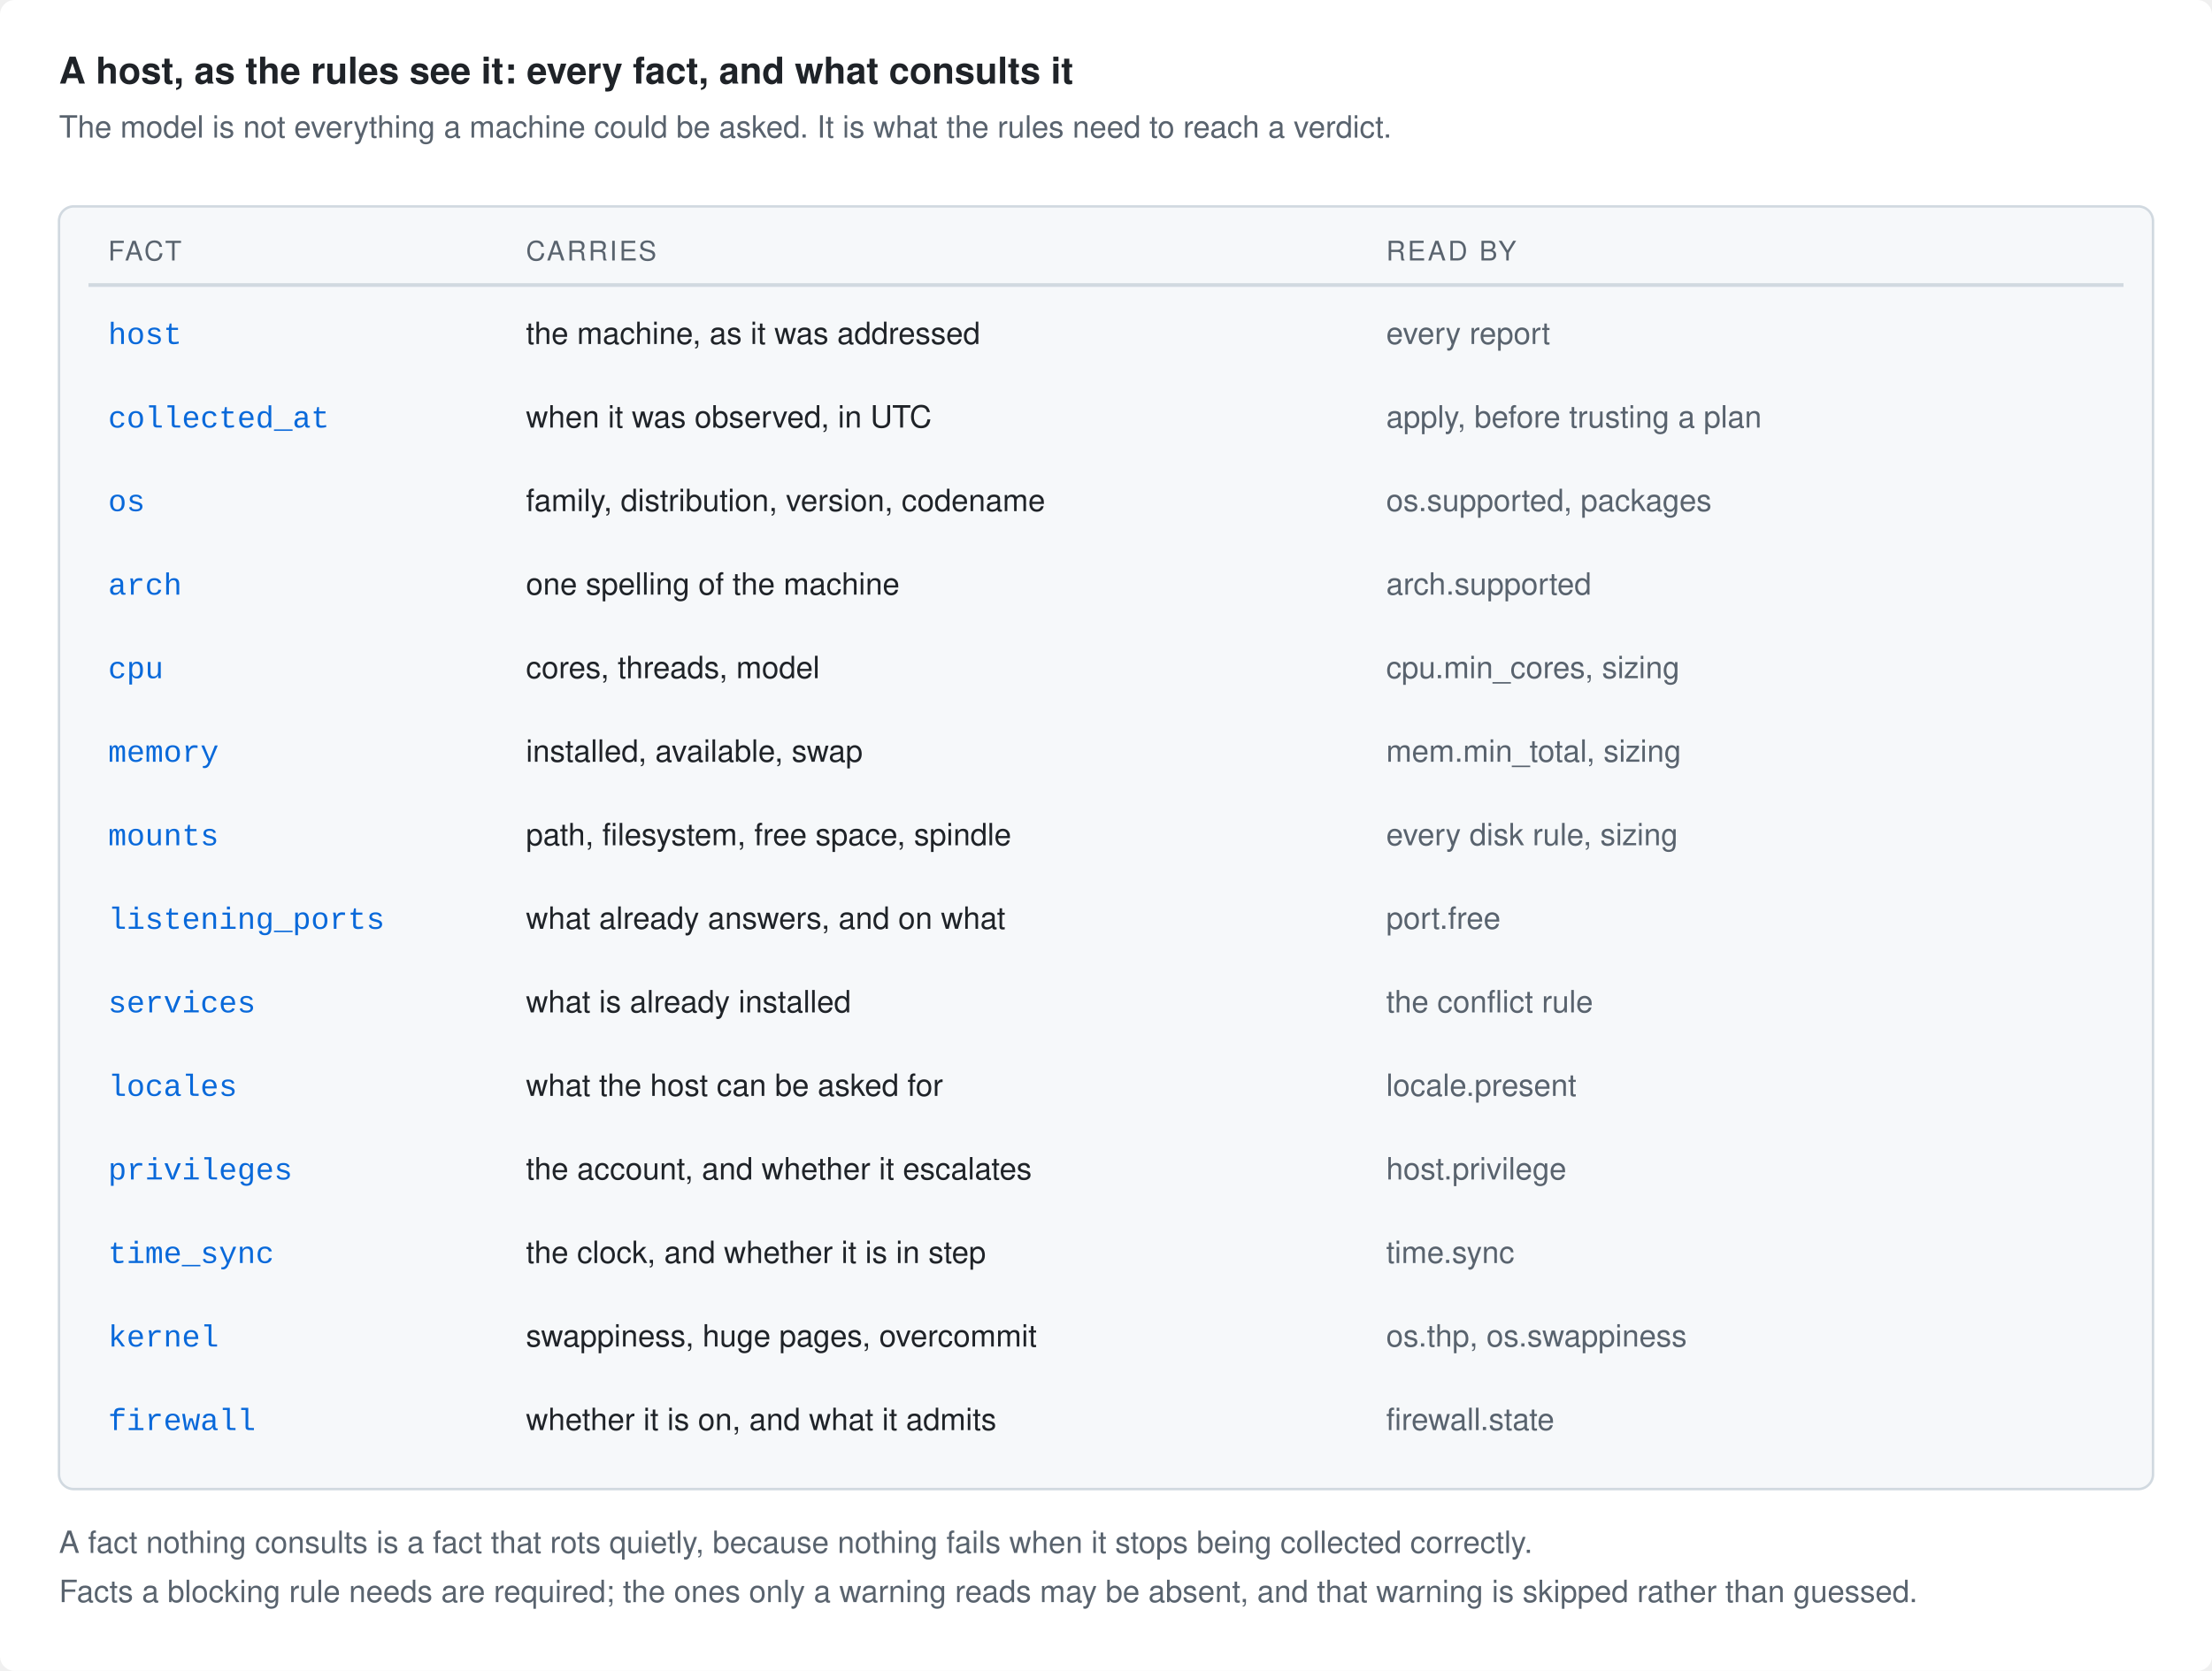
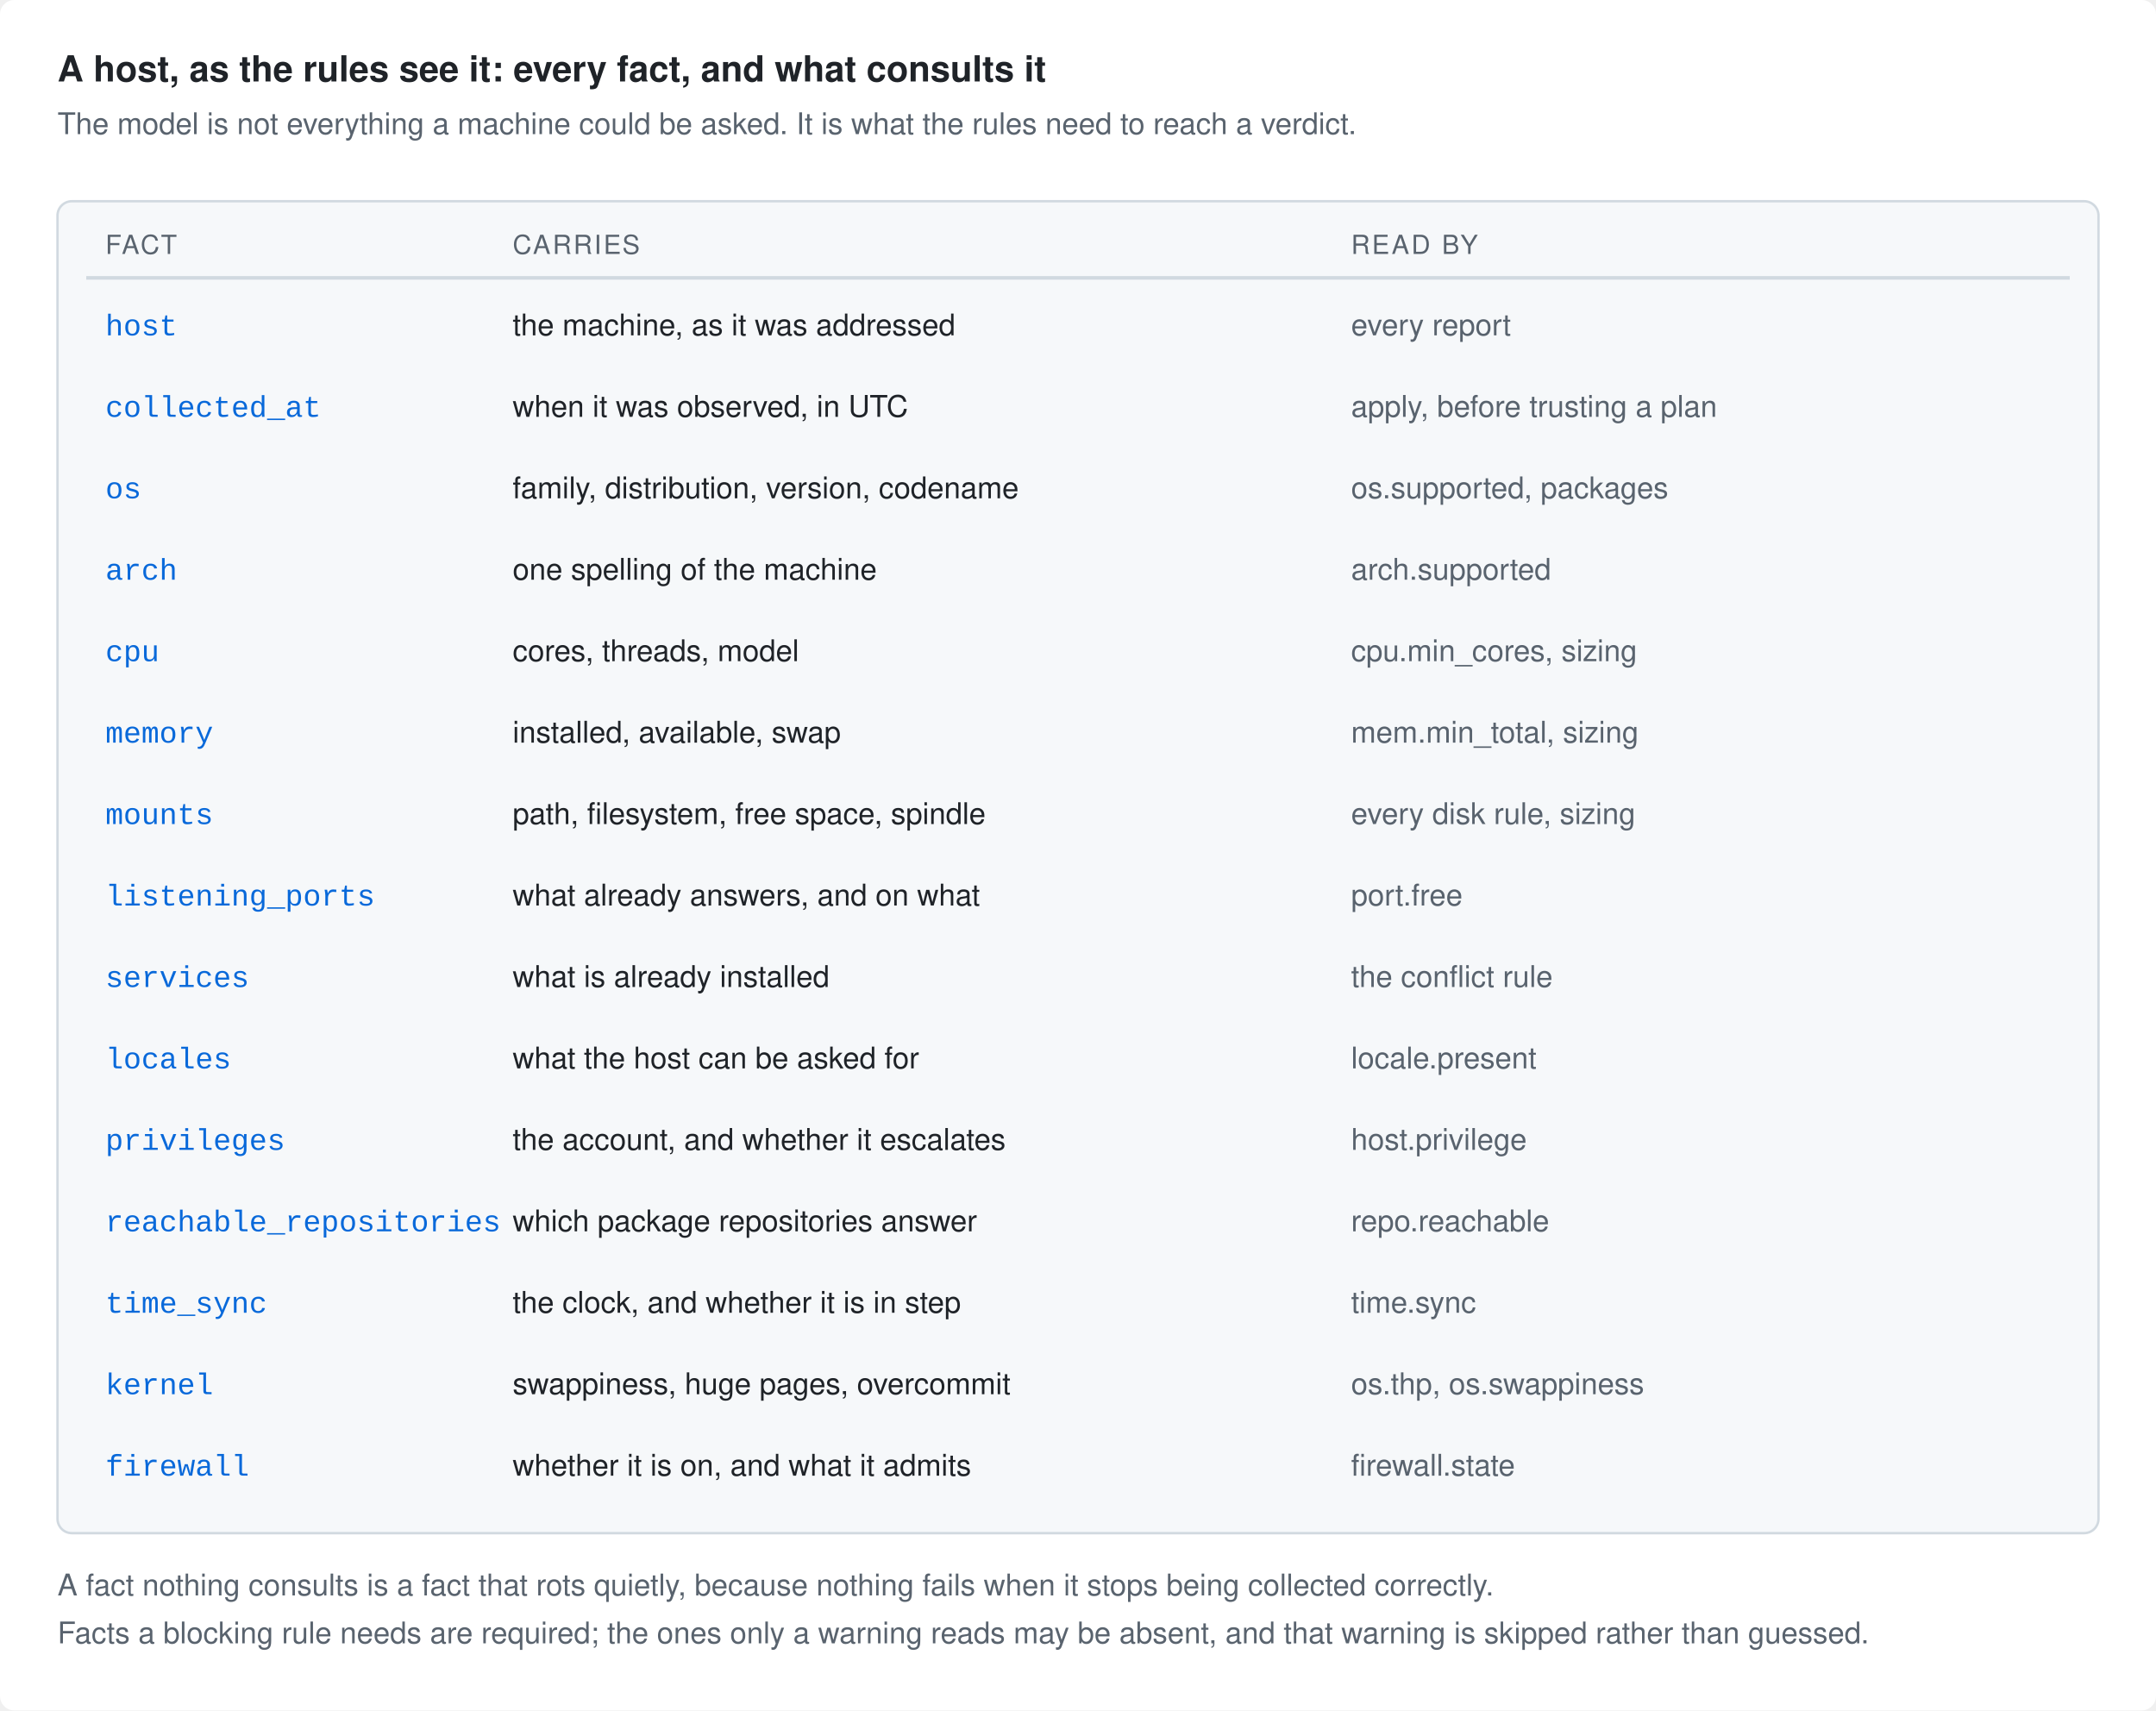
- <svg xmlns="http://www.w3.org/2000/svg" width="900" height="680" viewBox="0 0 900 680" role="img">
+ <svg xmlns="http://www.w3.org/2000/svg" width="900" height="714" viewBox="0 0 900 714" role="img">
  <defs>
    <marker id="arrow" viewBox="0 0 10 10" refX="9" refY="5" markerWidth="6" markerHeight="6" orient="auto">
      <path d="M 0 0 L 10 5 L 0 10 z" fill="context-stroke" />
    </marker>
  </defs>
-   <rect x="0" y="0" width="900" height="680" rx="6" fill="#ffffff" stroke="none" stroke-width="1" />
+   <rect x="0" y="0" width="900" height="714" rx="6" fill="#ffffff" stroke="none" stroke-width="1" />
  <text x="24.0" y="34" fill="#1f2328" font-family="-apple-system, BlinkMacSystemFont, 'Segoe UI', Helvetica, Arial, sans-serif" font-size="15" font-weight="600" text-anchor="start" letter-spacing="normal" xml:space="preserve">A host, as the rules see it: every fact, and what consults it</text>
  <text x="24.0" y="56" fill="#59636e" font-family="-apple-system, BlinkMacSystemFont, 'Segoe UI', Helvetica, Arial, sans-serif" font-size="12.5" font-weight="normal" text-anchor="start" letter-spacing="normal" xml:space="preserve">The model is not everything a machine could be asked. It is what the rules need to reach a verdict.</text>
-   <rect x="24.0" y="84.0" width="852.0" height="522.0" rx="6" fill="#f6f8fa" stroke="#d1d9e0" stroke-width="1" />
+   <rect x="24.0" y="84.0" width="852.0" height="556.0" rx="6" fill="#f6f8fa" stroke="#d1d9e0" stroke-width="1" />
  <text x="44.0" y="106.0" fill="#59636e" font-family="-apple-system, BlinkMacSystemFont, 'Segoe UI', Helvetica, Arial, sans-serif" font-size="11" font-weight="normal" text-anchor="start" letter-spacing="0.08em" xml:space="preserve">FACT</text>
  <text x="214.0" y="106.0" fill="#59636e" font-family="-apple-system, BlinkMacSystemFont, 'Segoe UI', Helvetica, Arial, sans-serif" font-size="11" font-weight="normal" text-anchor="start" letter-spacing="0.08em" xml:space="preserve">CARRIES</text>
  <text x="564.0" y="106.0" fill="#59636e" font-family="-apple-system, BlinkMacSystemFont, 'Segoe UI', Helvetica, Arial, sans-serif" font-size="11" font-weight="normal" text-anchor="start" letter-spacing="0.08em" xml:space="preserve">READ BY</text>
  <line x1="36.0" y1="116.0" x2="864.0" y2="116.0" stroke="#d1d9e0" stroke-width="1.5" />
  <text x="44.0" y="140.0" fill="#0969da" font-family="ui-monospace, SFMono-Regular, Menlo, Consolas, 'Liberation Mono', monospace" font-size="12.5" font-weight="normal" text-anchor="start" letter-spacing="normal" xml:space="preserve">host</text>
  <text x="214.0" y="140.0" fill="#1f2328" font-family="-apple-system, BlinkMacSystemFont, 'Segoe UI', Helvetica, Arial, sans-serif" font-size="12.5" font-weight="normal" text-anchor="start" letter-spacing="normal" xml:space="preserve">the machine, as it was addressed</text>
  <text x="564.0" y="140.0" fill="#59636e" font-family="-apple-system, BlinkMacSystemFont, 'Segoe UI', Helvetica, Arial, sans-serif" font-size="12.5" font-weight="normal" text-anchor="start" letter-spacing="normal" xml:space="preserve">every report</text>
  <text x="44.0" y="174.0" fill="#0969da" font-family="ui-monospace, SFMono-Regular, Menlo, Consolas, 'Liberation Mono', monospace" font-size="12.5" font-weight="normal" text-anchor="start" letter-spacing="normal" xml:space="preserve">collected_at</text>
  <text x="214.0" y="174.0" fill="#1f2328" font-family="-apple-system, BlinkMacSystemFont, 'Segoe UI', Helvetica, Arial, sans-serif" font-size="12.5" font-weight="normal" text-anchor="start" letter-spacing="normal" xml:space="preserve">when it was observed, in UTC</text>
  <text x="564.0" y="174.0" fill="#59636e" font-family="-apple-system, BlinkMacSystemFont, 'Segoe UI', Helvetica, Arial, sans-serif" font-size="12.5" font-weight="normal" text-anchor="start" letter-spacing="normal" xml:space="preserve">apply, before trusting a plan</text>
  <text x="44.0" y="208.0" fill="#0969da" font-family="ui-monospace, SFMono-Regular, Menlo, Consolas, 'Liberation Mono', monospace" font-size="12.5" font-weight="normal" text-anchor="start" letter-spacing="normal" xml:space="preserve">os</text>
  <text x="214.0" y="208.0" fill="#1f2328" font-family="-apple-system, BlinkMacSystemFont, 'Segoe UI', Helvetica, Arial, sans-serif" font-size="12.5" font-weight="normal" text-anchor="start" letter-spacing="normal" xml:space="preserve">family, distribution, version, codename</text>
  <text x="564.0" y="208.0" fill="#59636e" font-family="-apple-system, BlinkMacSystemFont, 'Segoe UI', Helvetica, Arial, sans-serif" font-size="12.5" font-weight="normal" text-anchor="start" letter-spacing="normal" xml:space="preserve">os.supported, packages</text>
  <text x="44.0" y="242.0" fill="#0969da" font-family="ui-monospace, SFMono-Regular, Menlo, Consolas, 'Liberation Mono', monospace" font-size="12.5" font-weight="normal" text-anchor="start" letter-spacing="normal" xml:space="preserve">arch</text>
  <text x="214.0" y="242.0" fill="#1f2328" font-family="-apple-system, BlinkMacSystemFont, 'Segoe UI', Helvetica, Arial, sans-serif" font-size="12.5" font-weight="normal" text-anchor="start" letter-spacing="normal" xml:space="preserve">one spelling of the machine</text>
  <text x="564.0" y="242.0" fill="#59636e" font-family="-apple-system, BlinkMacSystemFont, 'Segoe UI', Helvetica, Arial, sans-serif" font-size="12.5" font-weight="normal" text-anchor="start" letter-spacing="normal" xml:space="preserve">arch.supported</text>
  <text x="44.0" y="276.0" fill="#0969da" font-family="ui-monospace, SFMono-Regular, Menlo, Consolas, 'Liberation Mono', monospace" font-size="12.5" font-weight="normal" text-anchor="start" letter-spacing="normal" xml:space="preserve">cpu</text>
  <text x="214.0" y="276.0" fill="#1f2328" font-family="-apple-system, BlinkMacSystemFont, 'Segoe UI', Helvetica, Arial, sans-serif" font-size="12.5" font-weight="normal" text-anchor="start" letter-spacing="normal" xml:space="preserve">cores, threads, model</text>
  <text x="564.0" y="276.0" fill="#59636e" font-family="-apple-system, BlinkMacSystemFont, 'Segoe UI', Helvetica, Arial, sans-serif" font-size="12.5" font-weight="normal" text-anchor="start" letter-spacing="normal" xml:space="preserve">cpu.min_cores, sizing</text>
  <text x="44.0" y="310.0" fill="#0969da" font-family="ui-monospace, SFMono-Regular, Menlo, Consolas, 'Liberation Mono', monospace" font-size="12.5" font-weight="normal" text-anchor="start" letter-spacing="normal" xml:space="preserve">memory</text>
  <text x="214.0" y="310.0" fill="#1f2328" font-family="-apple-system, BlinkMacSystemFont, 'Segoe UI', Helvetica, Arial, sans-serif" font-size="12.5" font-weight="normal" text-anchor="start" letter-spacing="normal" xml:space="preserve">installed, available, swap</text>
  <text x="564.0" y="310.0" fill="#59636e" font-family="-apple-system, BlinkMacSystemFont, 'Segoe UI', Helvetica, Arial, sans-serif" font-size="12.5" font-weight="normal" text-anchor="start" letter-spacing="normal" xml:space="preserve">mem.min_total, sizing</text>
  <text x="44.0" y="344.0" fill="#0969da" font-family="ui-monospace, SFMono-Regular, Menlo, Consolas, 'Liberation Mono', monospace" font-size="12.5" font-weight="normal" text-anchor="start" letter-spacing="normal" xml:space="preserve">mounts</text>
  <text x="214.0" y="344.0" fill="#1f2328" font-family="-apple-system, BlinkMacSystemFont, 'Segoe UI', Helvetica, Arial, sans-serif" font-size="12.5" font-weight="normal" text-anchor="start" letter-spacing="normal" xml:space="preserve">path, filesystem, free space, spindle</text>
  <text x="564.0" y="344.0" fill="#59636e" font-family="-apple-system, BlinkMacSystemFont, 'Segoe UI', Helvetica, Arial, sans-serif" font-size="12.5" font-weight="normal" text-anchor="start" letter-spacing="normal" xml:space="preserve">every disk rule, sizing</text>
  <text x="44.0" y="378.0" fill="#0969da" font-family="ui-monospace, SFMono-Regular, Menlo, Consolas, 'Liberation Mono', monospace" font-size="12.5" font-weight="normal" text-anchor="start" letter-spacing="normal" xml:space="preserve">listening_ports</text>
  <text x="214.0" y="378.0" fill="#1f2328" font-family="-apple-system, BlinkMacSystemFont, 'Segoe UI', Helvetica, Arial, sans-serif" font-size="12.5" font-weight="normal" text-anchor="start" letter-spacing="normal" xml:space="preserve">what already answers, and on what</text>
  <text x="564.0" y="378.0" fill="#59636e" font-family="-apple-system, BlinkMacSystemFont, 'Segoe UI', Helvetica, Arial, sans-serif" font-size="12.5" font-weight="normal" text-anchor="start" letter-spacing="normal" xml:space="preserve">port.free</text>
  <text x="44.0" y="412.0" fill="#0969da" font-family="ui-monospace, SFMono-Regular, Menlo, Consolas, 'Liberation Mono', monospace" font-size="12.5" font-weight="normal" text-anchor="start" letter-spacing="normal" xml:space="preserve">services</text>
  <text x="214.0" y="412.0" fill="#1f2328" font-family="-apple-system, BlinkMacSystemFont, 'Segoe UI', Helvetica, Arial, sans-serif" font-size="12.5" font-weight="normal" text-anchor="start" letter-spacing="normal" xml:space="preserve">what is already installed</text>
  <text x="564.0" y="412.0" fill="#59636e" font-family="-apple-system, BlinkMacSystemFont, 'Segoe UI', Helvetica, Arial, sans-serif" font-size="12.5" font-weight="normal" text-anchor="start" letter-spacing="normal" xml:space="preserve">the conflict rule</text>
  <text x="44.0" y="446.0" fill="#0969da" font-family="ui-monospace, SFMono-Regular, Menlo, Consolas, 'Liberation Mono', monospace" font-size="12.5" font-weight="normal" text-anchor="start" letter-spacing="normal" xml:space="preserve">locales</text>
  <text x="214.0" y="446.0" fill="#1f2328" font-family="-apple-system, BlinkMacSystemFont, 'Segoe UI', Helvetica, Arial, sans-serif" font-size="12.5" font-weight="normal" text-anchor="start" letter-spacing="normal" xml:space="preserve">what the host can be asked for</text>
  <text x="564.0" y="446.0" fill="#59636e" font-family="-apple-system, BlinkMacSystemFont, 'Segoe UI', Helvetica, Arial, sans-serif" font-size="12.5" font-weight="normal" text-anchor="start" letter-spacing="normal" xml:space="preserve">locale.present</text>
  <text x="44.0" y="480.0" fill="#0969da" font-family="ui-monospace, SFMono-Regular, Menlo, Consolas, 'Liberation Mono', monospace" font-size="12.5" font-weight="normal" text-anchor="start" letter-spacing="normal" xml:space="preserve">privileges</text>
  <text x="214.0" y="480.0" fill="#1f2328" font-family="-apple-system, BlinkMacSystemFont, 'Segoe UI', Helvetica, Arial, sans-serif" font-size="12.5" font-weight="normal" text-anchor="start" letter-spacing="normal" xml:space="preserve">the account, and whether it escalates</text>
  <text x="564.0" y="480.0" fill="#59636e" font-family="-apple-system, BlinkMacSystemFont, 'Segoe UI', Helvetica, Arial, sans-serif" font-size="12.5" font-weight="normal" text-anchor="start" letter-spacing="normal" xml:space="preserve">host.privilege</text>
-   <text x="44.0" y="514.0" fill="#0969da" font-family="ui-monospace, SFMono-Regular, Menlo, Consolas, 'Liberation Mono', monospace" font-size="12.5" font-weight="normal" text-anchor="start" letter-spacing="normal" xml:space="preserve">time_sync</text>
-   <text x="214.0" y="514.0" fill="#1f2328" font-family="-apple-system, BlinkMacSystemFont, 'Segoe UI', Helvetica, Arial, sans-serif" font-size="12.5" font-weight="normal" text-anchor="start" letter-spacing="normal" xml:space="preserve">the clock, and whether it is in step</text>
-   <text x="564.0" y="514.0" fill="#59636e" font-family="-apple-system, BlinkMacSystemFont, 'Segoe UI', Helvetica, Arial, sans-serif" font-size="12.5" font-weight="normal" text-anchor="start" letter-spacing="normal" xml:space="preserve">time.sync</text>
-   <text x="44.0" y="548.0" fill="#0969da" font-family="ui-monospace, SFMono-Regular, Menlo, Consolas, 'Liberation Mono', monospace" font-size="12.5" font-weight="normal" text-anchor="start" letter-spacing="normal" xml:space="preserve">kernel</text>
-   <text x="214.0" y="548.0" fill="#1f2328" font-family="-apple-system, BlinkMacSystemFont, 'Segoe UI', Helvetica, Arial, sans-serif" font-size="12.5" font-weight="normal" text-anchor="start" letter-spacing="normal" xml:space="preserve">swappiness, huge pages, overcommit</text>
-   <text x="564.0" y="548.0" fill="#59636e" font-family="-apple-system, BlinkMacSystemFont, 'Segoe UI', Helvetica, Arial, sans-serif" font-size="12.5" font-weight="normal" text-anchor="start" letter-spacing="normal" xml:space="preserve">os.thp, os.swappiness</text>
-   <text x="44.0" y="582.0" fill="#0969da" font-family="ui-monospace, SFMono-Regular, Menlo, Consolas, 'Liberation Mono', monospace" font-size="12.5" font-weight="normal" text-anchor="start" letter-spacing="normal" xml:space="preserve">firewall</text>
-   <text x="214.0" y="582.0" fill="#1f2328" font-family="-apple-system, BlinkMacSystemFont, 'Segoe UI', Helvetica, Arial, sans-serif" font-size="12.5" font-weight="normal" text-anchor="start" letter-spacing="normal" xml:space="preserve">whether it is on, and what it admits</text>
-   <text x="564.0" y="582.0" fill="#59636e" font-family="-apple-system, BlinkMacSystemFont, 'Segoe UI', Helvetica, Arial, sans-serif" font-size="12.5" font-weight="normal" text-anchor="start" letter-spacing="normal" xml:space="preserve">firewall.state</text>
-   <text x="24.0" y="632.0" fill="#59636e" font-family="-apple-system, BlinkMacSystemFont, 'Segoe UI', Helvetica, Arial, sans-serif" font-size="12.5" font-weight="normal" text-anchor="start" letter-spacing="normal" xml:space="preserve">A fact nothing consults is a fact that rots quietly, because nothing fails when it stops being collected correctly.</text>
-   <text x="24.0" y="652.0" fill="#59636e" font-family="-apple-system, BlinkMacSystemFont, 'Segoe UI', Helvetica, Arial, sans-serif" font-size="12.5" font-weight="normal" text-anchor="start" letter-spacing="normal" xml:space="preserve">Facts a blocking rule needs are required; the ones only a warning reads may be absent, and that warning is skipped rather than guessed.</text>
+   <text x="44.0" y="514.0" fill="#0969da" font-family="ui-monospace, SFMono-Regular, Menlo, Consolas, 'Liberation Mono', monospace" font-size="12.5" font-weight="normal" text-anchor="start" letter-spacing="normal" xml:space="preserve">reachable_repositories</text>
+   <text x="214.0" y="514.0" fill="#1f2328" font-family="-apple-system, BlinkMacSystemFont, 'Segoe UI', Helvetica, Arial, sans-serif" font-size="12.5" font-weight="normal" text-anchor="start" letter-spacing="normal" xml:space="preserve">which package repositories answer</text>
+   <text x="564.0" y="514.0" fill="#59636e" font-family="-apple-system, BlinkMacSystemFont, 'Segoe UI', Helvetica, Arial, sans-serif" font-size="12.5" font-weight="normal" text-anchor="start" letter-spacing="normal" xml:space="preserve">repo.reachable</text>
+   <text x="44.0" y="548.0" fill="#0969da" font-family="ui-monospace, SFMono-Regular, Menlo, Consolas, 'Liberation Mono', monospace" font-size="12.5" font-weight="normal" text-anchor="start" letter-spacing="normal" xml:space="preserve">time_sync</text>
+   <text x="214.0" y="548.0" fill="#1f2328" font-family="-apple-system, BlinkMacSystemFont, 'Segoe UI', Helvetica, Arial, sans-serif" font-size="12.5" font-weight="normal" text-anchor="start" letter-spacing="normal" xml:space="preserve">the clock, and whether it is in step</text>
+   <text x="564.0" y="548.0" fill="#59636e" font-family="-apple-system, BlinkMacSystemFont, 'Segoe UI', Helvetica, Arial, sans-serif" font-size="12.5" font-weight="normal" text-anchor="start" letter-spacing="normal" xml:space="preserve">time.sync</text>
+   <text x="44.0" y="582.0" fill="#0969da" font-family="ui-monospace, SFMono-Regular, Menlo, Consolas, 'Liberation Mono', monospace" font-size="12.5" font-weight="normal" text-anchor="start" letter-spacing="normal" xml:space="preserve">kernel</text>
+   <text x="214.0" y="582.0" fill="#1f2328" font-family="-apple-system, BlinkMacSystemFont, 'Segoe UI', Helvetica, Arial, sans-serif" font-size="12.5" font-weight="normal" text-anchor="start" letter-spacing="normal" xml:space="preserve">swappiness, huge pages, overcommit</text>
+   <text x="564.0" y="582.0" fill="#59636e" font-family="-apple-system, BlinkMacSystemFont, 'Segoe UI', Helvetica, Arial, sans-serif" font-size="12.5" font-weight="normal" text-anchor="start" letter-spacing="normal" xml:space="preserve">os.thp, os.swappiness</text>
+   <text x="44.0" y="616.0" fill="#0969da" font-family="ui-monospace, SFMono-Regular, Menlo, Consolas, 'Liberation Mono', monospace" font-size="12.5" font-weight="normal" text-anchor="start" letter-spacing="normal" xml:space="preserve">firewall</text>
+   <text x="214.0" y="616.0" fill="#1f2328" font-family="-apple-system, BlinkMacSystemFont, 'Segoe UI', Helvetica, Arial, sans-serif" font-size="12.5" font-weight="normal" text-anchor="start" letter-spacing="normal" xml:space="preserve">whether it is on, and what it admits</text>
+   <text x="564.0" y="616.0" fill="#59636e" font-family="-apple-system, BlinkMacSystemFont, 'Segoe UI', Helvetica, Arial, sans-serif" font-size="12.5" font-weight="normal" text-anchor="start" letter-spacing="normal" xml:space="preserve">firewall.state</text>
+   <text x="24.0" y="666.0" fill="#59636e" font-family="-apple-system, BlinkMacSystemFont, 'Segoe UI', Helvetica, Arial, sans-serif" font-size="12.5" font-weight="normal" text-anchor="start" letter-spacing="normal" xml:space="preserve">A fact nothing consults is a fact that rots quietly, because nothing fails when it stops being collected correctly.</text>
+   <text x="24.0" y="686.0" fill="#59636e" font-family="-apple-system, BlinkMacSystemFont, 'Segoe UI', Helvetica, Arial, sans-serif" font-size="12.5" font-weight="normal" text-anchor="start" letter-spacing="normal" xml:space="preserve">Facts a blocking rule needs are required; the ones only a warning reads may be absent, and that warning is skipped rather than guessed.</text>
</svg>
